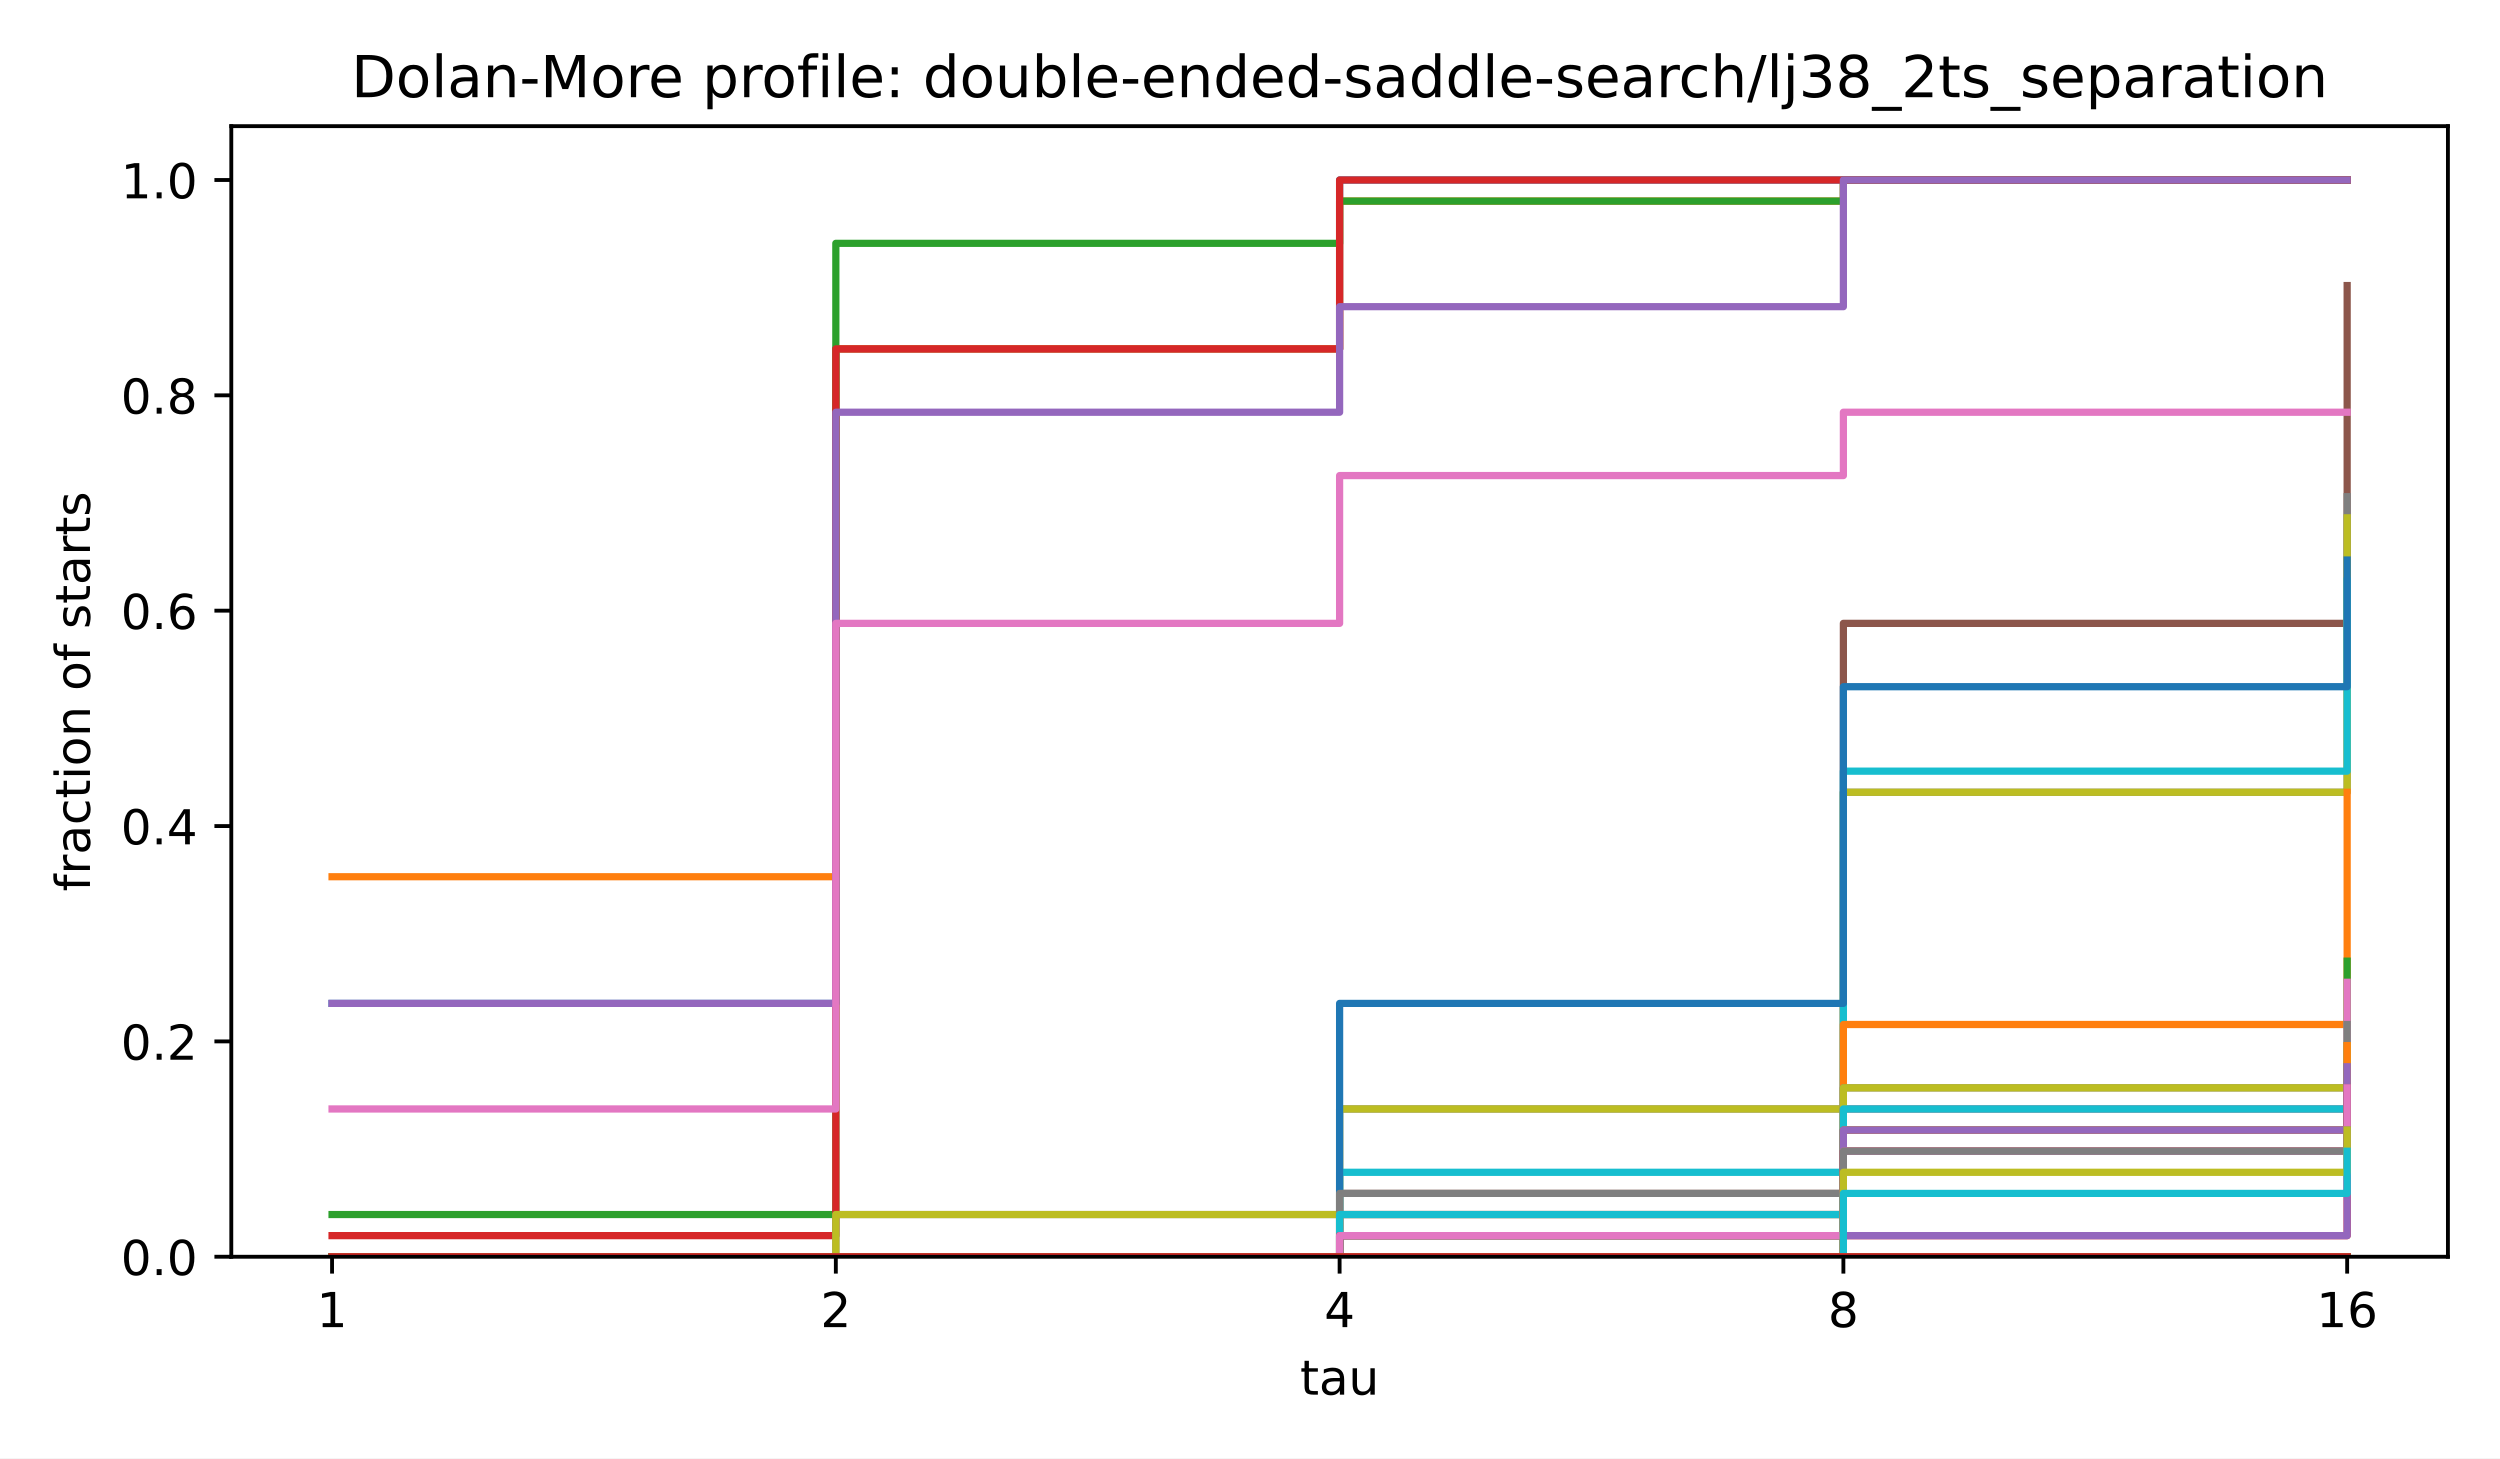
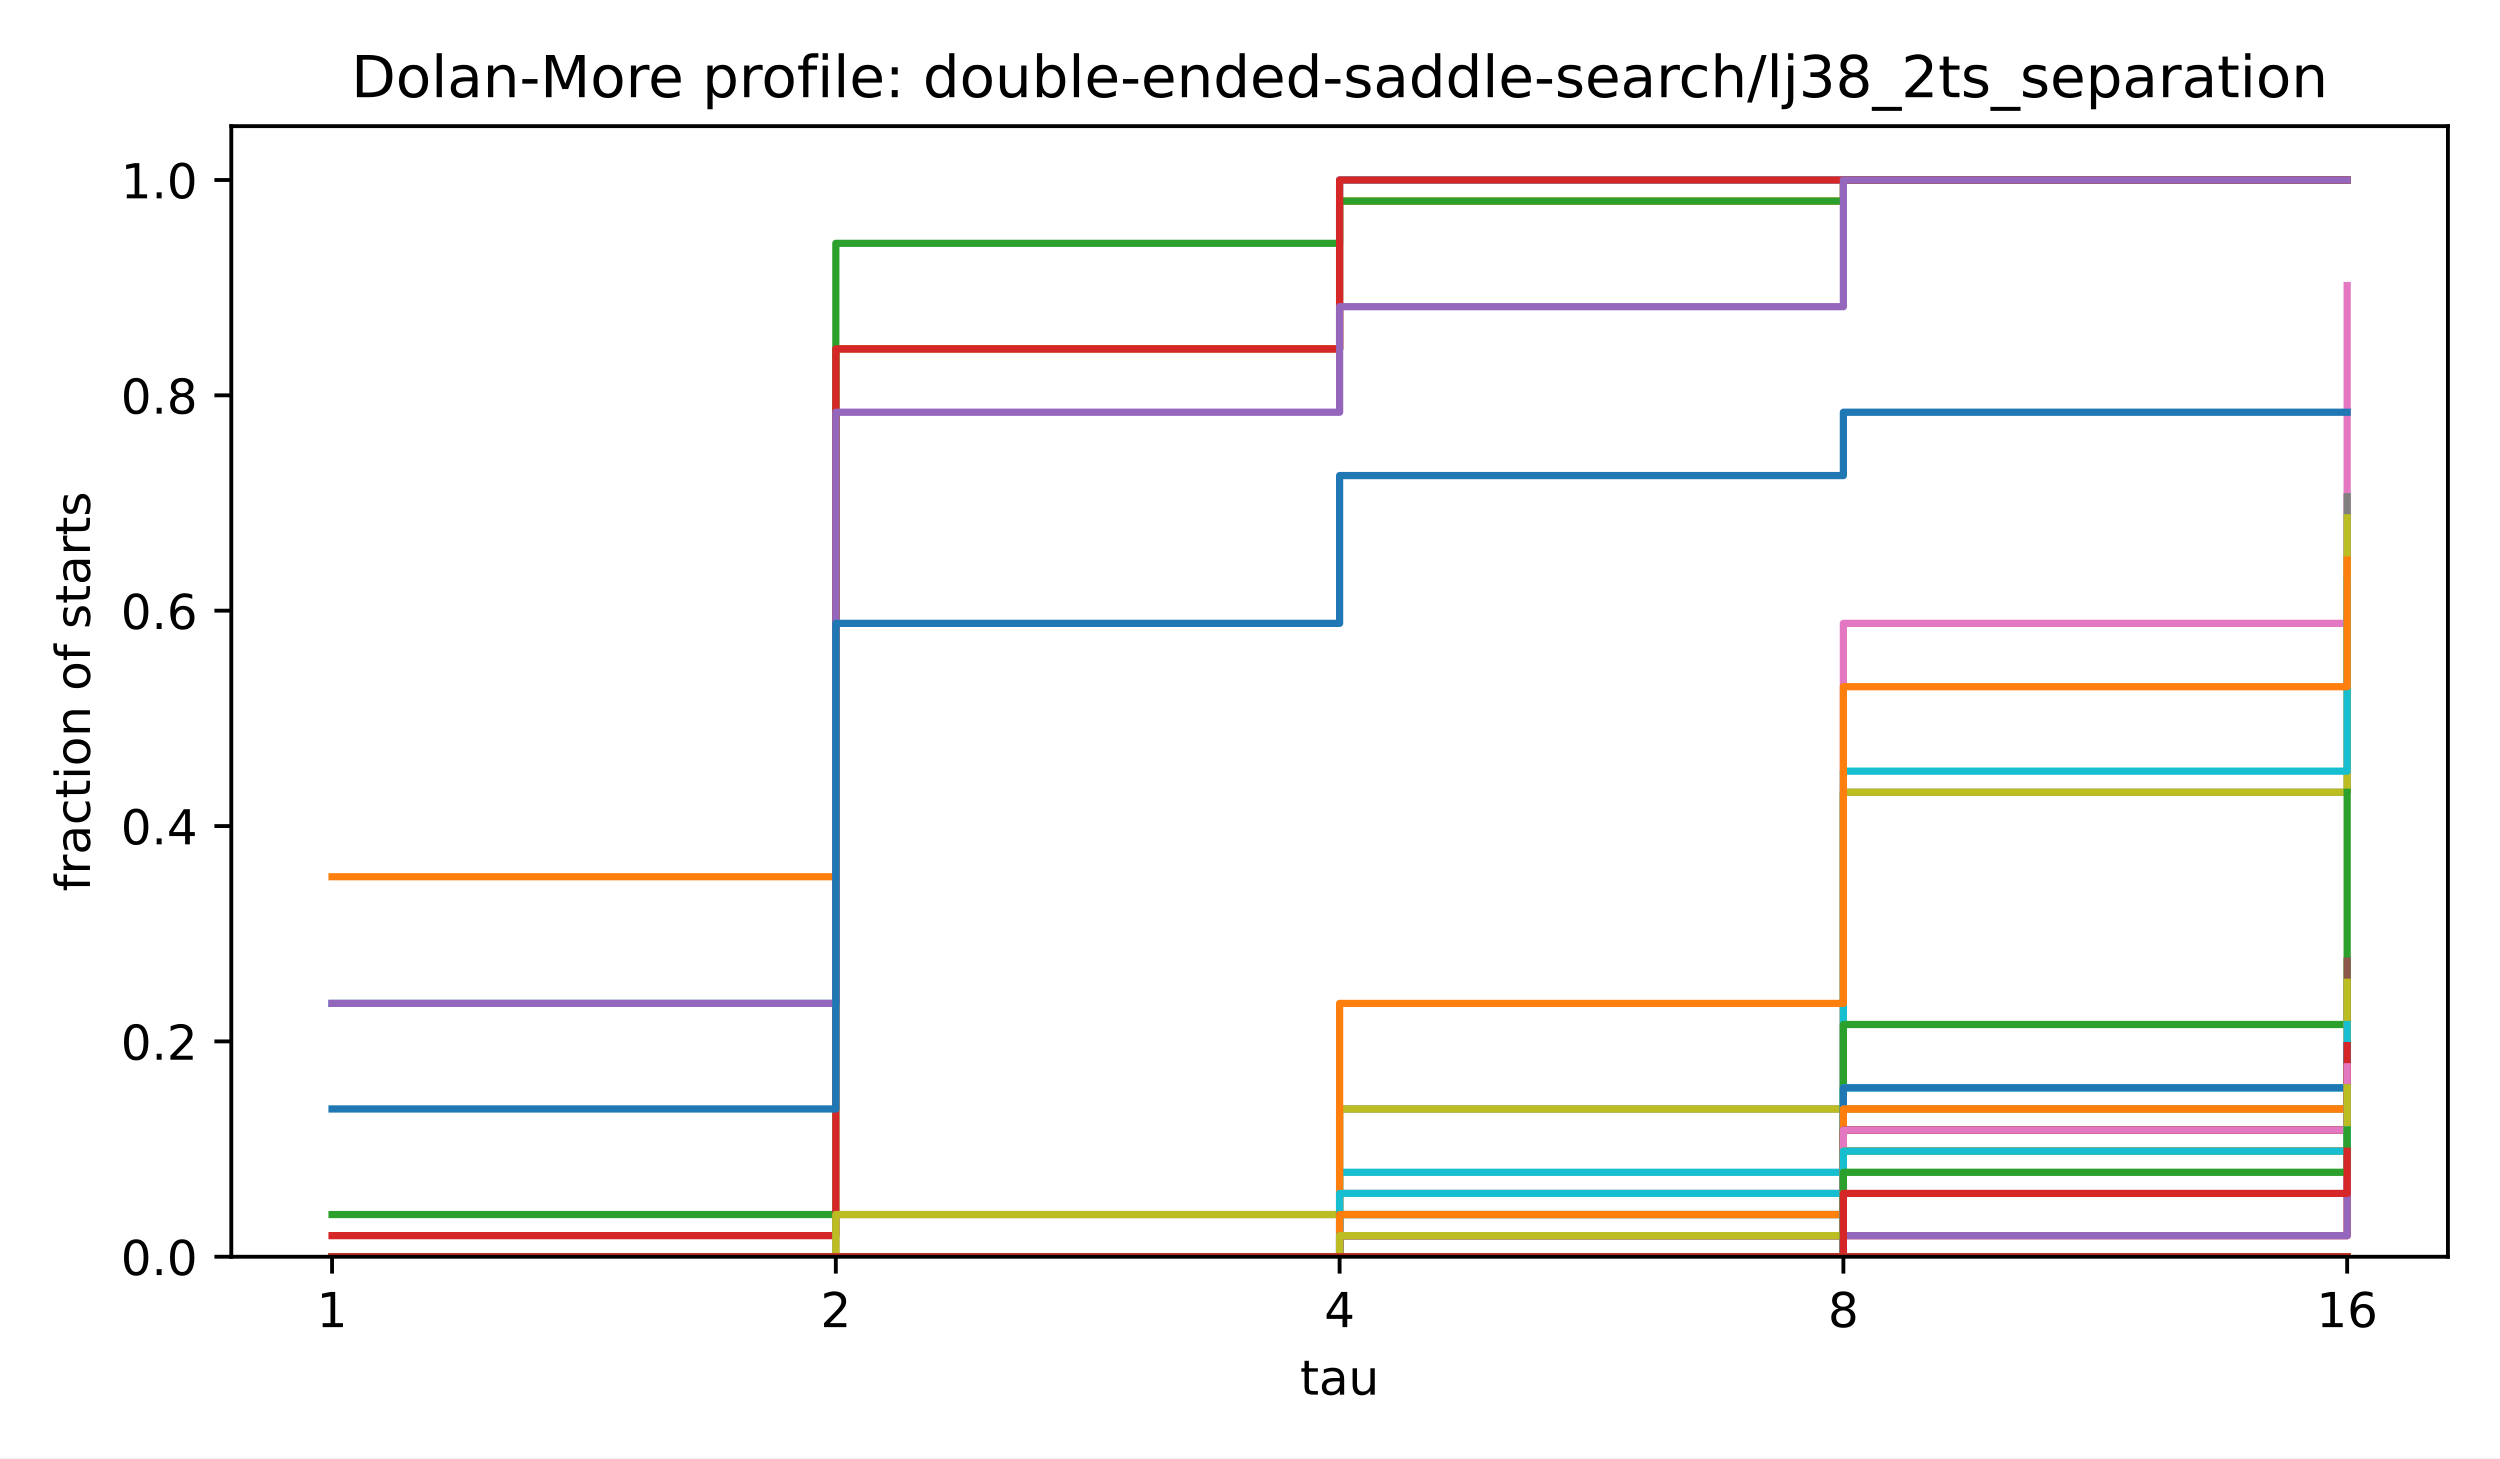
<svg xmlns="http://www.w3.org/2000/svg" xmlns:xlink="http://www.w3.org/1999/xlink" width="518.4pt" height="302.4pt" viewBox="0 0 518.4 302.4" version="1.1">
  <defs>
    <style type="text/css">*{stroke-linejoin: round; stroke-linecap: butt}</style>
  </defs>
  <g id="figure_1">
    <g id="patch_1">
      <path d="M 0 302.4  L 518.4 302.4  L 518.4 0  L 0 0  z " style="fill: #ffffff" />
    </g>
    <g id="axes_1">
      <g id="patch_2">
        <path d="M 47.962 260.6  L 507.6 260.6  L 507.6 26.16  L 47.962 26.16  z " style="fill: #ffffff" />
      </g>
      <g id="matplotlib.axis_1">
        <g id="xtick_1">
          <g id="line2d_1">
            <defs>
              <path id="m8ea4d47d77" d="M 0 0  L 0 3.5  " style="stroke: #000000; stroke-width: 0.8" />
            </defs>
            <g>
              <use xlink:href="#m8ea4d47d77" x="68.855" y="260.6" style="stroke: #000000; stroke-width: 0.8" />
            </g>
          </g>
          <g id="text_1">
            <text style="font-size: 10px; font-family: 'DejaVu Sans', 'Bitstream Vera Sans', 'Computer Modern Sans Serif', 'Lucida Grande', 'Verdana', 'Geneva', 'Lucid', 'Arial', 'Helvetica', 'Avant Garde', sans-serif; text-anchor: middle" x="68.855" y="275.198" transform="rotate(-0 68.85496 275.1977)">1</text>
          </g>
        </g>
        <g id="xtick_2">
          <g id="line2d_2">
            <g>
              <use xlink:href="#m8ea4d47d77" x="173.318" y="260.6" style="stroke: #000000; stroke-width: 0.8" />
            </g>
          </g>
          <g id="text_2">
            <text style="font-size: 10px; font-family: 'DejaVu Sans', 'Bitstream Vera Sans', 'Computer Modern Sans Serif', 'Lucida Grande', 'Verdana', 'Geneva', 'Lucid', 'Arial', 'Helvetica', 'Avant Garde', sans-serif; text-anchor: middle" x="173.318" y="275.198" transform="rotate(-0 173.3181 275.1977)">2</text>
          </g>
        </g>
        <g id="xtick_3">
          <g id="line2d_3">
            <g>
              <use xlink:href="#m8ea4d47d77" x="277.781" y="260.6" style="stroke: #000000; stroke-width: 0.8" />
            </g>
          </g>
          <g id="text_3">
            <text style="font-size: 10px; font-family: 'DejaVu Sans', 'Bitstream Vera Sans', 'Computer Modern Sans Serif', 'Lucida Grande', 'Verdana', 'Geneva', 'Lucid', 'Arial', 'Helvetica', 'Avant Garde', sans-serif; text-anchor: middle" x="277.781" y="275.198" transform="rotate(-0 277.7812 275.1977)">4</text>
          </g>
        </g>
        <g id="xtick_4">
          <g id="line2d_4">
            <g>
              <use xlink:href="#m8ea4d47d77" x="382.244" y="260.6" style="stroke: #000000; stroke-width: 0.8" />
            </g>
          </g>
          <g id="text_4">
            <text style="font-size: 10px; font-family: 'DejaVu Sans', 'Bitstream Vera Sans', 'Computer Modern Sans Serif', 'Lucida Grande', 'Verdana', 'Geneva', 'Lucid', 'Arial', 'Helvetica', 'Avant Garde', sans-serif; text-anchor: middle" x="382.244" y="275.198" transform="rotate(-0 382.2443 275.1977)">8</text>
          </g>
        </g>
        <g id="xtick_5">
          <g id="line2d_5">
            <g>
              <use xlink:href="#m8ea4d47d77" x="486.707" y="260.6" style="stroke: #000000; stroke-width: 0.8" />
            </g>
          </g>
          <g id="text_5">
            <text style="font-size: 10px; font-family: 'DejaVu Sans', 'Bitstream Vera Sans', 'Computer Modern Sans Serif', 'Lucida Grande', 'Verdana', 'Geneva', 'Lucid', 'Arial', 'Helvetica', 'Avant Garde', sans-serif; text-anchor: middle" x="486.707" y="275.198" transform="rotate(-0 486.7074 275.1977)">16</text>
          </g>
        </g>
        <g id="text_6">
          <text style="font-size: 10px; font-family: 'DejaVu Sans', 'Bitstream Vera Sans', 'Computer Modern Sans Serif', 'Lucida Grande', 'Verdana', 'Geneva', 'Lucid', 'Arial', 'Helvetica', 'Avant Garde', sans-serif; text-anchor: middle" x="277.781" y="289.198" transform="rotate(-0 277.7812 289.1977)">tau</text>
        </g>
      </g>
      <g id="matplotlib.axis_2">
        <g id="ytick_1">
          <g id="line2d_6">
            <defs>
              <path id="md659df78fa" d="M 0 0  L -3.5 0  " style="stroke: #000000; stroke-width: 0.8" />
            </defs>
            <g>
              <use xlink:href="#md659df78fa" x="47.962" y="260.6" style="stroke: #000000; stroke-width: 0.8" />
            </g>
          </g>
          <g id="text_7">
            <text style="font-size: 10px; font-family: 'DejaVu Sans', 'Bitstream Vera Sans', 'Computer Modern Sans Serif', 'Lucida Grande', 'Verdana', 'Geneva', 'Lucid', 'Arial', 'Helvetica', 'Avant Garde', sans-serif; text-anchor: end" x="40.962" y="264.399" transform="rotate(-0 40.96234 264.3988)">0.0</text>
          </g>
        </g>
        <g id="ytick_2">
          <g id="line2d_7">
            <g>
              <use xlink:href="#md659df78fa" x="47.962" y="215.945" style="stroke: #000000; stroke-width: 0.8" />
            </g>
          </g>
          <g id="text_8">
            <text style="font-size: 10px; font-family: 'DejaVu Sans', 'Bitstream Vera Sans', 'Computer Modern Sans Serif', 'Lucida Grande', 'Verdana', 'Geneva', 'Lucid', 'Arial', 'Helvetica', 'Avant Garde', sans-serif; text-anchor: end" x="40.962" y="219.744" transform="rotate(-0 40.96234 219.7436)">0.2</text>
          </g>
        </g>
        <g id="ytick_3">
          <g id="line2d_8">
            <g>
              <use xlink:href="#md659df78fa" x="47.962" y="171.29" style="stroke: #000000; stroke-width: 0.8" />
            </g>
          </g>
          <g id="text_9">
            <text style="font-size: 10px; font-family: 'DejaVu Sans', 'Bitstream Vera Sans', 'Computer Modern Sans Serif', 'Lucida Grande', 'Verdana', 'Geneva', 'Lucid', 'Arial', 'Helvetica', 'Avant Garde', sans-serif; text-anchor: end" x="40.962" y="175.088" transform="rotate(-0 40.96234 175.0884)">0.4</text>
          </g>
        </g>
        <g id="ytick_4">
          <g id="line2d_9">
            <g>
              <use xlink:href="#md659df78fa" x="47.962" y="126.634" style="stroke: #000000; stroke-width: 0.8" />
            </g>
          </g>
          <g id="text_10">
            <text style="font-size: 10px; font-family: 'DejaVu Sans', 'Bitstream Vera Sans', 'Computer Modern Sans Serif', 'Lucida Grande', 'Verdana', 'Geneva', 'Lucid', 'Arial', 'Helvetica', 'Avant Garde', sans-serif; text-anchor: end" x="40.962" y="130.433" transform="rotate(-0 40.96234 130.4331)">0.6</text>
          </g>
        </g>
        <g id="ytick_5">
          <g id="line2d_10">
            <g>
              <use xlink:href="#md659df78fa" x="47.962" y="81.979" style="stroke: #000000; stroke-width: 0.8" />
            </g>
          </g>
          <g id="text_11">
            <text style="font-size: 10px; font-family: 'DejaVu Sans', 'Bitstream Vera Sans', 'Computer Modern Sans Serif', 'Lucida Grande', 'Verdana', 'Geneva', 'Lucid', 'Arial', 'Helvetica', 'Avant Garde', sans-serif; text-anchor: end" x="40.962" y="85.778" transform="rotate(-0 40.96234 85.77788)">0.8</text>
          </g>
        </g>
        <g id="ytick_6">
          <g id="line2d_11">
            <g>
              <use xlink:href="#md659df78fa" x="47.962" y="37.324" style="stroke: #000000; stroke-width: 0.8" />
            </g>
          </g>
          <g id="text_12">
            <text style="font-size: 10px; font-family: 'DejaVu Sans', 'Bitstream Vera Sans', 'Computer Modern Sans Serif', 'Lucida Grande', 'Verdana', 'Geneva', 'Lucid', 'Arial', 'Helvetica', 'Avant Garde', sans-serif; text-anchor: end" x="40.962" y="41.123" transform="rotate(-0 40.96234 41.12264)">1.0</text>
          </g>
        </g>
        <g id="text_13">
          <text style="font-size: 10px; font-family: 'DejaVu Sans', 'Bitstream Vera Sans', 'Computer Modern Sans Serif', 'Lucida Grande', 'Verdana', 'Geneva', 'Lucid', 'Arial', 'Helvetica', 'Avant Garde', sans-serif; text-anchor: middle" x="18.657" y="143.38" transform="rotate(-90 18.65687 143.38)">fraction of starts</text>
        </g>
      </g>
      <g id="line2d_12">
        <path d="M 68.855 208.064  L 173.318 208.064  L 173.318 72.348  L 277.781 72.348  L 277.781 37.324  L 382.244 37.324  L 382.244 37.324  L 486.707 37.324  L 486.707 37.324  " clip-path="url(#p4e380cea4b)" style="fill: none; stroke: #1f77b4; stroke-width: 1.5; stroke-linecap: square" />
      </g>
      <g id="line2d_13">
        <path d="M 68.855 181.797  L 173.318 181.797  L 173.318 72.348  L 277.781 72.348  L 277.781 41.702  L 382.244 41.702  L 382.244 37.324  L 486.707 37.324  L 486.707 37.324  " clip-path="url(#p4e380cea4b)" style="fill: none; stroke: #ff7f0e; stroke-width: 1.5; stroke-linecap: square" />
      </g>
      <g id="line2d_14">
        <path d="M 68.855 251.844  L 173.318 251.844  L 173.318 50.458  L 277.781 50.458  L 277.781 41.702  L 382.244 41.702  L 382.244 37.324  L 486.707 37.324  L 486.707 37.324  " clip-path="url(#p4e380cea4b)" style="fill: none; stroke: #2ca02c; stroke-width: 1.5; stroke-linecap: square" />
      </g>
      <g id="line2d_15">
        <path d="M 68.855 256.222  L 173.318 256.222  L 173.318 72.348  L 277.781 72.348  L 277.781 37.324  L 382.244 37.324  L 382.244 37.324  L 486.707 37.324  L 486.707 37.324  " clip-path="url(#p4e380cea4b)" style="fill: none; stroke: #d62728; stroke-width: 1.5; stroke-linecap: square" />
      </g>
      <g id="line2d_16">
        <path d="M 68.855 208.064  L 173.318 208.064  L 173.318 85.481  L 277.781 85.481  L 277.781 63.592  L 382.244 63.592  L 382.244 37.324  L 486.707 37.324  L 486.707 37.324  " clip-path="url(#p4e380cea4b)" style="fill: none; stroke: #9467bd; stroke-width: 1.5; stroke-linecap: square" />
      </g>
      <g id="line2d_17">
-         <path d="M 68.855 260.6  L 173.318 260.6  L 173.318 260.6  L 277.781 260.6  L 277.781 247.466  L 382.244 247.466  L 382.244 129.261  L 486.707 129.261  L 486.707 59.214  " clip-path="url(#p4e380cea4b)" style="fill: none; stroke: #8c564b; stroke-width: 1.5; stroke-linecap: square" />
+         <path d="M 68.855 260.6  L 173.318 260.6  L 173.318 260.6  L 277.781 260.6  L 277.781 260.6  L 382.244 260.6  L 382.244 260.6  L 486.707 260.6  L 486.707 260.6  " clip-path="url(#p4e380cea4b)" style="fill: none; stroke: #8c564b; stroke-width: 1.5; stroke-linecap: square" />
      </g>
      <g id="line2d_18">
-         <path d="M 68.855 229.954  L 173.318 229.954  L 173.318 129.261  L 277.781 129.261  L 277.781 98.615  L 382.244 98.615  L 382.244 85.481  L 486.707 85.481  L 486.707 85.481  " clip-path="url(#p4e380cea4b)" style="fill: none; stroke: #e377c2; stroke-width: 1.5; stroke-linecap: square" />
+         <path d="M 68.855 260.6  L 173.318 260.6  L 173.318 260.6  L 277.781 260.6  L 277.781 247.466  L 382.244 247.466  L 382.244 129.261  L 486.707 129.261  L 486.707 59.214  " clip-path="url(#p4e380cea4b)" style="fill: none; stroke: #e377c2; stroke-width: 1.5; stroke-linecap: square" />
      </g>
      <g id="line2d_19">
        <path d="M 68.855 260.6  L 173.318 260.6  L 173.318 251.844  L 277.781 251.844  L 277.781 229.954  L 382.244 229.954  L 382.244 164.285  L 486.707 164.285  L 486.707 102.993  " clip-path="url(#p4e380cea4b)" style="fill: none; stroke: #7f7f7f; stroke-width: 1.5; stroke-linecap: square" />
      </g>
      <g id="line2d_20">
        <path d="M 68.855 260.6  L 173.318 260.6  L 173.318 251.844  L 277.781 251.844  L 277.781 229.954  L 382.244 229.954  L 382.244 164.285  L 486.707 164.285  L 486.707 107.371  " clip-path="url(#p4e380cea4b)" style="fill: none; stroke: #bcbd22; stroke-width: 1.5; stroke-linecap: square" />
      </g>
      <g id="line2d_21">
        <path d="M 68.855 260.6  L 173.318 260.6  L 173.318 260.6  L 277.781 260.6  L 277.781 243.088  L 382.244 243.088  L 382.244 159.907  L 486.707 159.907  L 486.707 120.505  " clip-path="url(#p4e380cea4b)" style="fill: none; stroke: #17becf; stroke-width: 1.5; stroke-linecap: square" />
      </g>
      <g id="line2d_22">
-         <path d="M 68.855 260.6  L 173.318 260.6  L 173.318 260.6  L 277.781 260.6  L 277.781 208.064  L 382.244 208.064  L 382.244 142.395  L 486.707 142.395  L 486.707 116.127  " clip-path="url(#p4e380cea4b)" style="fill: none; stroke: #1f77b4; stroke-width: 1.5; stroke-linecap: square" />
+         <path d="M 68.855 229.954  L 173.318 229.954  L 173.318 129.261  L 277.781 129.261  L 277.781 98.615  L 382.244 98.615  L 382.244 85.481  L 486.707 85.481  L 486.707 85.481  " clip-path="url(#p4e380cea4b)" style="fill: none; stroke: #1f77b4; stroke-width: 1.5; stroke-linecap: square" />
      </g>
      <g id="line2d_23">
-         <path d="M 68.855 260.6  L 173.318 260.6  L 173.318 260.6  L 277.781 260.6  L 277.781 260.6  L 382.244 260.6  L 382.244 212.442  L 486.707 212.442  L 486.707 164.285  " clip-path="url(#p4e380cea4b)" style="fill: none; stroke: #ff7f0e; stroke-width: 1.5; stroke-linecap: square" />
+         <path d="M 68.855 260.6  L 173.318 260.6  L 173.318 260.6  L 277.781 260.6  L 277.781 208.064  L 382.244 208.064  L 382.244 142.395  L 486.707 142.395  L 486.707 116.127  " clip-path="url(#p4e380cea4b)" style="fill: none; stroke: #ff7f0e; stroke-width: 1.5; stroke-linecap: square" />
      </g>
      <g id="line2d_24">
-         <path d="M 68.855 260.6  L 173.318 260.6  L 173.318 260.6  L 277.781 260.6  L 277.781 256.222  L 382.244 256.222  L 382.244 229.954  L 486.707 229.954  L 486.707 199.308  " clip-path="url(#p4e380cea4b)" style="fill: none; stroke: #2ca02c; stroke-width: 1.5; stroke-linecap: square" />
+         <path d="M 68.855 260.6  L 173.318 260.6  L 173.318 260.6  L 277.781 260.6  L 277.781 260.6  L 382.244 260.6  L 382.244 212.442  L 486.707 212.442  L 486.707 164.285  " clip-path="url(#p4e380cea4b)" style="fill: none; stroke: #2ca02c; stroke-width: 1.5; stroke-linecap: square" />
      </g>
      <g id="line2d_25">
        <path d="M 68.855 260.6  L 173.318 260.6  L 173.318 260.6  L 277.781 260.6  L 277.781 260.6  L 382.244 260.6  L 382.244 256.222  L 486.707 256.222  L 486.707 221.198  " clip-path="url(#p4e380cea4b)" style="fill: none; stroke: #d62728; stroke-width: 1.5; stroke-linecap: square" />
      </g>
      <g id="line2d_26">
        <path d="M 68.855 260.6  L 173.318 260.6  L 173.318 260.6  L 277.781 260.6  L 277.781 260.6  L 382.244 260.6  L 382.244 256.222  L 486.707 256.222  L 486.707 221.198  " clip-path="url(#p4e380cea4b)" style="fill: none; stroke: #9467bd; stroke-width: 1.5; stroke-linecap: square" />
      </g>
      <g id="line2d_27">
-         <path d="M 68.855 260.6  L 173.318 260.6  L 173.318 260.6  L 277.781 260.6  L 277.781 251.844  L 382.244 251.844  L 382.244 234.332  L 486.707 234.332  L 486.707 216.82  " clip-path="url(#p4e380cea4b)" style="fill: none; stroke: #8c564b; stroke-width: 1.5; stroke-linecap: square" />
+         <path d="M 68.855 260.6  L 173.318 260.6  L 173.318 260.6  L 277.781 260.6  L 277.781 256.222  L 382.244 256.222  L 382.244 229.954  L 486.707 229.954  L 486.707 199.308  " clip-path="url(#p4e380cea4b)" style="fill: none; stroke: #8c564b; stroke-width: 1.5; stroke-linecap: square" />
      </g>
      <g id="line2d_28">
-         <path d="M 68.855 260.6  L 173.318 260.6  L 173.318 260.6  L 277.781 260.6  L 277.781 251.844  L 382.244 251.844  L 382.244 229.954  L 486.707 229.954  L 486.707 203.686  " clip-path="url(#p4e380cea4b)" style="fill: none; stroke: #e377c2; stroke-width: 1.5; stroke-linecap: square" />
+         <path d="M 68.855 260.6  L 173.318 260.6  L 173.318 260.6  L 277.781 260.6  L 277.781 260.6  L 382.244 260.6  L 382.244 260.6  L 486.707 260.6  L 486.707 260.6  " clip-path="url(#p4e380cea4b)" style="fill: none; stroke: #e377c2; stroke-width: 1.5; stroke-linecap: square" />
      </g>
      <g id="line2d_29">
-         <path d="M 68.855 260.6  L 173.318 260.6  L 173.318 260.6  L 277.781 260.6  L 277.781 247.466  L 382.244 247.466  L 382.244 225.576  L 486.707 225.576  L 486.707 212.442  " clip-path="url(#p4e380cea4b)" style="fill: none; stroke: #7f7f7f; stroke-width: 1.5; stroke-linecap: square" />
+         <path d="M 68.855 260.6  L 173.318 260.6  L 173.318 260.6  L 277.781 260.6  L 277.781 251.844  L 382.244 251.844  L 382.244 234.332  L 486.707 234.332  L 486.707 216.82  " clip-path="url(#p4e380cea4b)" style="fill: none; stroke: #7f7f7f; stroke-width: 1.5; stroke-linecap: square" />
      </g>
      <g id="line2d_30">
-         <path d="M 68.855 260.6  L 173.318 260.6  L 173.318 260.6  L 277.781 260.6  L 277.781 251.844  L 382.244 251.844  L 382.244 225.576  L 486.707 225.576  L 486.707 216.82  " clip-path="url(#p4e380cea4b)" style="fill: none; stroke: #bcbd22; stroke-width: 1.5; stroke-linecap: square" />
+         <path d="M 68.855 260.6  L 173.318 260.6  L 173.318 260.6  L 277.781 260.6  L 277.781 251.844  L 382.244 251.844  L 382.244 229.954  L 486.707 229.954  L 486.707 203.686  " clip-path="url(#p4e380cea4b)" style="fill: none; stroke: #bcbd22; stroke-width: 1.5; stroke-linecap: square" />
      </g>
      <g id="line2d_31">
-         <path d="M 68.855 260.6  L 173.318 260.6  L 173.318 260.6  L 277.781 260.6  L 277.781 251.844  L 382.244 251.844  L 382.244 229.954  L 486.707 229.954  L 486.707 221.198  " clip-path="url(#p4e380cea4b)" style="fill: none; stroke: #17becf; stroke-width: 1.5; stroke-linecap: square" />
+         <path d="M 68.855 260.6  L 173.318 260.6  L 173.318 260.6  L 277.781 260.6  L 277.781 247.466  L 382.244 247.466  L 382.244 225.576  L 486.707 225.576  L 486.707 212.442  " clip-path="url(#p4e380cea4b)" style="fill: none; stroke: #17becf; stroke-width: 1.5; stroke-linecap: square" />
      </g>
      <g id="line2d_32">
-         <path d="M 68.855 260.6  L 173.318 260.6  L 173.318 260.6  L 277.781 260.6  L 277.781 256.222  L 382.244 256.222  L 382.244 234.332  L 486.707 234.332  L 486.707 221.198  " clip-path="url(#p4e380cea4b)" style="fill: none; stroke: #1f77b4; stroke-width: 1.5; stroke-linecap: square" />
+         <path d="M 68.855 260.6  L 173.318 260.6  L 173.318 260.6  L 277.781 260.6  L 277.781 251.844  L 382.244 251.844  L 382.244 225.576  L 486.707 225.576  L 486.707 216.82  " clip-path="url(#p4e380cea4b)" style="fill: none; stroke: #1f77b4; stroke-width: 1.5; stroke-linecap: square" />
      </g>
      <g id="line2d_33">
-         <path d="M 68.855 260.6  L 173.318 260.6  L 173.318 260.6  L 277.781 260.6  L 277.781 256.222  L 382.244 256.222  L 382.244 234.332  L 486.707 234.332  L 486.707 216.82  " clip-path="url(#p4e380cea4b)" style="fill: none; stroke: #ff7f0e; stroke-width: 1.5; stroke-linecap: square" />
+         <path d="M 68.855 260.6  L 173.318 260.6  L 173.318 260.6  L 277.781 260.6  L 277.781 251.844  L 382.244 251.844  L 382.244 229.954  L 486.707 229.954  L 486.707 221.198  " clip-path="url(#p4e380cea4b)" style="fill: none; stroke: #ff7f0e; stroke-width: 1.5; stroke-linecap: square" />
      </g>
      <g id="line2d_34">
-         <path d="M 68.855 260.6  L 173.318 260.6  L 173.318 260.6  L 277.781 260.6  L 277.781 260.6  L 382.244 260.6  L 382.244 238.71  L 486.707 238.71  L 486.707 229.954  " clip-path="url(#p4e380cea4b)" style="fill: none; stroke: #2ca02c; stroke-width: 1.5; stroke-linecap: square" />
+         <path d="M 68.855 260.6  L 173.318 260.6  L 173.318 260.6  L 277.781 260.6  L 277.781 256.222  L 382.244 256.222  L 382.244 234.332  L 486.707 234.332  L 486.707 221.198  " clip-path="url(#p4e380cea4b)" style="fill: none; stroke: #2ca02c; stroke-width: 1.5; stroke-linecap: square" />
      </g>
      <g id="line2d_35">
-         <path d="M 68.855 260.6  L 173.318 260.6  L 173.318 260.6  L 277.781 260.6  L 277.781 260.6  L 382.244 260.6  L 382.244 238.71  L 486.707 238.71  L 486.707 229.954  " clip-path="url(#p4e380cea4b)" style="fill: none; stroke: #d62728; stroke-width: 1.5; stroke-linecap: square" />
+         <path d="M 68.855 260.6  L 173.318 260.6  L 173.318 260.6  L 277.781 260.6  L 277.781 256.222  L 382.244 256.222  L 382.244 234.332  L 486.707 234.332  L 486.707 216.82  " clip-path="url(#p4e380cea4b)" style="fill: none; stroke: #d62728; stroke-width: 1.5; stroke-linecap: square" />
      </g>
      <g id="line2d_36">
-         <path d="M 68.855 260.6  L 173.318 260.6  L 173.318 260.6  L 277.781 260.6  L 277.781 256.222  L 382.244 256.222  L 382.244 234.332  L 486.707 234.332  L 486.707 221.198  " clip-path="url(#p4e380cea4b)" style="fill: none; stroke: #9467bd; stroke-width: 1.5; stroke-linecap: square" />
+         <path d="M 68.855 260.6  L 173.318 260.6  L 173.318 260.6  L 277.781 260.6  L 277.781 260.6  L 382.244 260.6  L 382.244 238.71  L 486.707 238.71  L 486.707 229.954  " clip-path="url(#p4e380cea4b)" style="fill: none; stroke: #9467bd; stroke-width: 1.5; stroke-linecap: square" />
      </g>
      <g id="line2d_37">
-         <path d="M 68.855 260.6  L 173.318 260.6  L 173.318 260.6  L 277.781 260.6  L 277.781 256.222  L 382.244 256.222  L 382.244 238.71  L 486.707 238.71  L 486.707 225.576  " clip-path="url(#p4e380cea4b)" style="fill: none; stroke: #8c564b; stroke-width: 1.5; stroke-linecap: square" />
+         <path d="M 68.855 260.6  L 173.318 260.6  L 173.318 260.6  L 277.781 260.6  L 277.781 260.6  L 382.244 260.6  L 382.244 238.71  L 486.707 238.71  L 486.707 229.954  " clip-path="url(#p4e380cea4b)" style="fill: none; stroke: #8c564b; stroke-width: 1.5; stroke-linecap: square" />
      </g>
      <g id="line2d_38">
-         <path d="M 68.855 260.6  L 173.318 260.6  L 173.318 260.6  L 277.781 260.6  L 277.781 256.222  L 382.244 256.222  L 382.244 238.71  L 486.707 238.71  L 486.707 225.576  " clip-path="url(#p4e380cea4b)" style="fill: none; stroke: #e377c2; stroke-width: 1.5; stroke-linecap: square" />
+         <path d="M 68.855 260.6  L 173.318 260.6  L 173.318 260.6  L 277.781 260.6  L 277.781 256.222  L 382.244 256.222  L 382.244 234.332  L 486.707 234.332  L 486.707 221.198  " clip-path="url(#p4e380cea4b)" style="fill: none; stroke: #e377c2; stroke-width: 1.5; stroke-linecap: square" />
      </g>
      <g id="line2d_39">
-         <path d="M 68.855 260.6  L 173.318 260.6  L 173.318 260.6  L 277.781 260.6  L 277.781 260.6  L 382.244 260.6  L 382.244 238.71  L 486.707 238.71  L 486.707 234.332  " clip-path="url(#p4e380cea4b)" style="fill: none; stroke: #7f7f7f; stroke-width: 1.5; stroke-linecap: square" />
+         <path d="M 68.855 260.6  L 173.318 260.6  L 173.318 260.6  L 277.781 260.6  L 277.781 256.222  L 382.244 256.222  L 382.244 238.71  L 486.707 238.71  L 486.707 225.576  " clip-path="url(#p4e380cea4b)" style="fill: none; stroke: #7f7f7f; stroke-width: 1.5; stroke-linecap: square" />
      </g>
      <g id="line2d_40">
-         <path d="M 68.855 260.6  L 173.318 260.6  L 173.318 260.6  L 277.781 260.6  L 277.781 260.6  L 382.244 260.6  L 382.244 243.088  L 486.707 243.088  L 486.707 234.332  " clip-path="url(#p4e380cea4b)" style="fill: none; stroke: #bcbd22; stroke-width: 1.5; stroke-linecap: square" />
+         <path d="M 68.855 260.6  L 173.318 260.6  L 173.318 260.6  L 277.781 260.6  L 277.781 256.222  L 382.244 256.222  L 382.244 238.71  L 486.707 238.71  L 486.707 225.576  " clip-path="url(#p4e380cea4b)" style="fill: none; stroke: #bcbd22; stroke-width: 1.5; stroke-linecap: square" />
      </g>
      <g id="line2d_41">
-         <path d="M 68.855 260.6  L 173.318 260.6  L 173.318 260.6  L 277.781 260.6  L 277.781 260.6  L 382.244 260.6  L 382.244 247.466  L 486.707 247.466  L 486.707 238.71  " clip-path="url(#p4e380cea4b)" style="fill: none; stroke: #17becf; stroke-width: 1.5; stroke-linecap: square" />
+         <path d="M 68.855 260.6  L 173.318 260.6  L 173.318 260.6  L 277.781 260.6  L 277.781 260.6  L 382.244 260.6  L 382.244 238.71  L 486.707 238.71  L 486.707 234.332  " clip-path="url(#p4e380cea4b)" style="fill: none; stroke: #17becf; stroke-width: 1.5; stroke-linecap: square" />
      </g>
      <g id="line2d_42">
        <path d="M 68.855 260.6  L 173.318 260.6  L 173.318 260.6  L 277.781 260.6  L 277.781 260.6  L 382.244 260.6  L 382.244 260.6  L 486.707 260.6  L 486.707 260.6  " clip-path="url(#p4e380cea4b)" style="fill: none; stroke: #1f77b4; stroke-width: 1.5; stroke-linecap: square" />
      </g>
      <g id="line2d_43">
        <path d="M 68.855 260.6  L 173.318 260.6  L 173.318 260.6  L 277.781 260.6  L 277.781 260.6  L 382.244 260.6  L 382.244 260.6  L 486.707 260.6  L 486.707 260.6  " clip-path="url(#p4e380cea4b)" style="fill: none; stroke: #ff7f0e; stroke-width: 1.5; stroke-linecap: square" />
      </g>
      <g id="line2d_44">
-         <path d="M 68.855 260.6  L 173.318 260.6  L 173.318 260.6  L 277.781 260.6  L 277.781 260.6  L 382.244 260.6  L 382.244 260.6  L 486.707 260.6  L 486.707 260.6  " clip-path="url(#p4e380cea4b)" style="fill: none; stroke: #2ca02c; stroke-width: 1.5; stroke-linecap: square" />
+         <path d="M 68.855 260.6  L 173.318 260.6  L 173.318 260.6  L 277.781 260.6  L 277.781 260.6  L 382.244 260.6  L 382.244 243.088  L 486.707 243.088  L 486.707 234.332  " clip-path="url(#p4e380cea4b)" style="fill: none; stroke: #2ca02c; stroke-width: 1.5; stroke-linecap: square" />
      </g>
      <g id="line2d_45">
-         <path d="M 68.855 260.6  L 173.318 260.6  L 173.318 260.6  L 277.781 260.6  L 277.781 260.6  L 382.244 260.6  L 382.244 260.6  L 486.707 260.6  L 486.707 260.6  " clip-path="url(#p4e380cea4b)" style="fill: none; stroke: #d62728; stroke-width: 1.5; stroke-linecap: square" />
+         <path d="M 68.855 260.6  L 173.318 260.6  L 173.318 260.6  L 277.781 260.6  L 277.781 260.6  L 382.244 260.6  L 382.244 247.466  L 486.707 247.466  L 486.707 238.71  " clip-path="url(#p4e380cea4b)" style="fill: none; stroke: #d62728; stroke-width: 1.5; stroke-linecap: square" />
      </g>
      <g id="line2d_46">
        <path d="M 68.855 260.6  L 173.318 260.6  L 173.318 260.6  L 277.781 260.6  L 277.781 260.6  L 382.244 260.6  L 382.244 260.6  L 486.707 260.6  L 486.707 260.6  " clip-path="url(#p4e380cea4b)" style="fill: none; stroke: #9467bd; stroke-width: 1.5; stroke-linecap: square" />
      </g>
      <g id="line2d_47">
        <path d="M 68.855 260.6  L 173.318 260.6  L 173.318 260.6  L 277.781 260.6  L 277.781 260.6  L 382.244 260.6  L 382.244 260.6  L 486.707 260.6  L 486.707 260.6  " clip-path="url(#p4e380cea4b)" style="fill: none; stroke: #8c564b; stroke-width: 1.5; stroke-linecap: square" />
      </g>
      <g id="line2d_48">
        <path d="M 68.855 260.6  L 173.318 260.6  L 173.318 260.6  L 277.781 260.6  L 277.781 260.6  L 382.244 260.6  L 382.244 260.6  L 486.707 260.6  L 486.707 260.6  " clip-path="url(#p4e380cea4b)" style="fill: none; stroke: #e377c2; stroke-width: 1.5; stroke-linecap: square" />
      </g>
      <g id="line2d_49">
        <path d="M 68.855 260.6  L 173.318 260.6  L 173.318 260.6  L 277.781 260.6  L 277.781 260.6  L 382.244 260.6  L 382.244 260.6  L 486.707 260.6  L 486.707 260.6  " clip-path="url(#p4e380cea4b)" style="fill: none; stroke: #7f7f7f; stroke-width: 1.5; stroke-linecap: square" />
      </g>
      <g id="line2d_50">
        <path d="M 68.855 260.6  L 173.318 260.6  L 173.318 260.6  L 277.781 260.6  L 277.781 260.6  L 382.244 260.6  L 382.244 260.6  L 486.707 260.6  L 486.707 260.6  " clip-path="url(#p4e380cea4b)" style="fill: none; stroke: #bcbd22; stroke-width: 1.5; stroke-linecap: square" />
      </g>
      <g id="line2d_51">
        <path d="M 68.855 260.6  L 173.318 260.6  L 173.318 260.6  L 277.781 260.6  L 277.781 260.6  L 382.244 260.6  L 382.244 260.6  L 486.707 260.6  L 486.707 260.6  " clip-path="url(#p4e380cea4b)" style="fill: none; stroke: #17becf; stroke-width: 1.5; stroke-linecap: square" />
      </g>
      <g id="line2d_52">
        <path d="M 68.855 260.6  L 173.318 260.6  L 173.318 260.6  L 277.781 260.6  L 277.781 260.6  L 382.244 260.6  L 382.244 260.6  L 486.707 260.6  L 486.707 260.6  " clip-path="url(#p4e380cea4b)" style="fill: none; stroke: #1f77b4; stroke-width: 1.5; stroke-linecap: square" />
      </g>
      <g id="line2d_53">
        <path d="M 68.855 260.6  L 173.318 260.6  L 173.318 260.6  L 277.781 260.6  L 277.781 260.6  L 382.244 260.6  L 382.244 260.6  L 486.707 260.6  L 486.707 260.6  " clip-path="url(#p4e380cea4b)" style="fill: none; stroke: #ff7f0e; stroke-width: 1.5; stroke-linecap: square" />
      </g>
      <g id="line2d_54">
        <path d="M 68.855 260.6  L 173.318 260.6  L 173.318 260.6  L 277.781 260.6  L 277.781 260.6  L 382.244 260.6  L 382.244 260.6  L 486.707 260.6  L 486.707 260.6  " clip-path="url(#p4e380cea4b)" style="fill: none; stroke: #2ca02c; stroke-width: 1.5; stroke-linecap: square" />
      </g>
      <g id="line2d_55">
        <path d="M 68.855 260.6  L 173.318 260.6  L 173.318 260.6  L 277.781 260.6  L 277.781 260.6  L 382.244 260.6  L 382.244 260.6  L 486.707 260.6  L 486.707 260.6  " clip-path="url(#p4e380cea4b)" style="fill: none; stroke: #d62728; stroke-width: 1.5; stroke-linecap: square" />
      </g>
      <g id="patch_3">
        <path d="M 47.962 260.6  L 47.962 26.16  " style="fill: none; stroke: #000000; stroke-width: 0.8; stroke-linejoin: miter; stroke-linecap: square" />
      </g>
      <g id="patch_4">
        <path d="M 507.6 260.6  L 507.6 26.16  " style="fill: none; stroke: #000000; stroke-width: 0.8; stroke-linejoin: miter; stroke-linecap: square" />
      </g>
      <g id="patch_5">
        <path d="M 47.962 260.6  L 507.6 260.6  " style="fill: none; stroke: #000000; stroke-width: 0.8; stroke-linejoin: miter; stroke-linecap: square" />
      </g>
      <g id="patch_6">
        <path d="M 47.962 26.16  L 507.6 26.16  " style="fill: none; stroke: #000000; stroke-width: 0.8; stroke-linejoin: miter; stroke-linecap: square" />
      </g>
      <g id="text_14">
        <text style="font-size: 12px; font-family: 'DejaVu Sans', 'Bitstream Vera Sans', 'Computer Modern Sans Serif', 'Lucida Grande', 'Verdana', 'Geneva', 'Lucid', 'Arial', 'Helvetica', 'Avant Garde', sans-serif; text-anchor: middle" x="277.781" y="20.16" transform="rotate(-0 277.7812 20.16)">Dolan-More profile: double-ended-saddle-search/lj38_2ts_separation</text>
      </g>
    </g>
  </g>
  <defs>
    <clipPath id="p4e380cea4b">
      <rect x="47.962" y="26.16" width="459.638" height="234.44" />
    </clipPath>
  </defs>
</svg>
